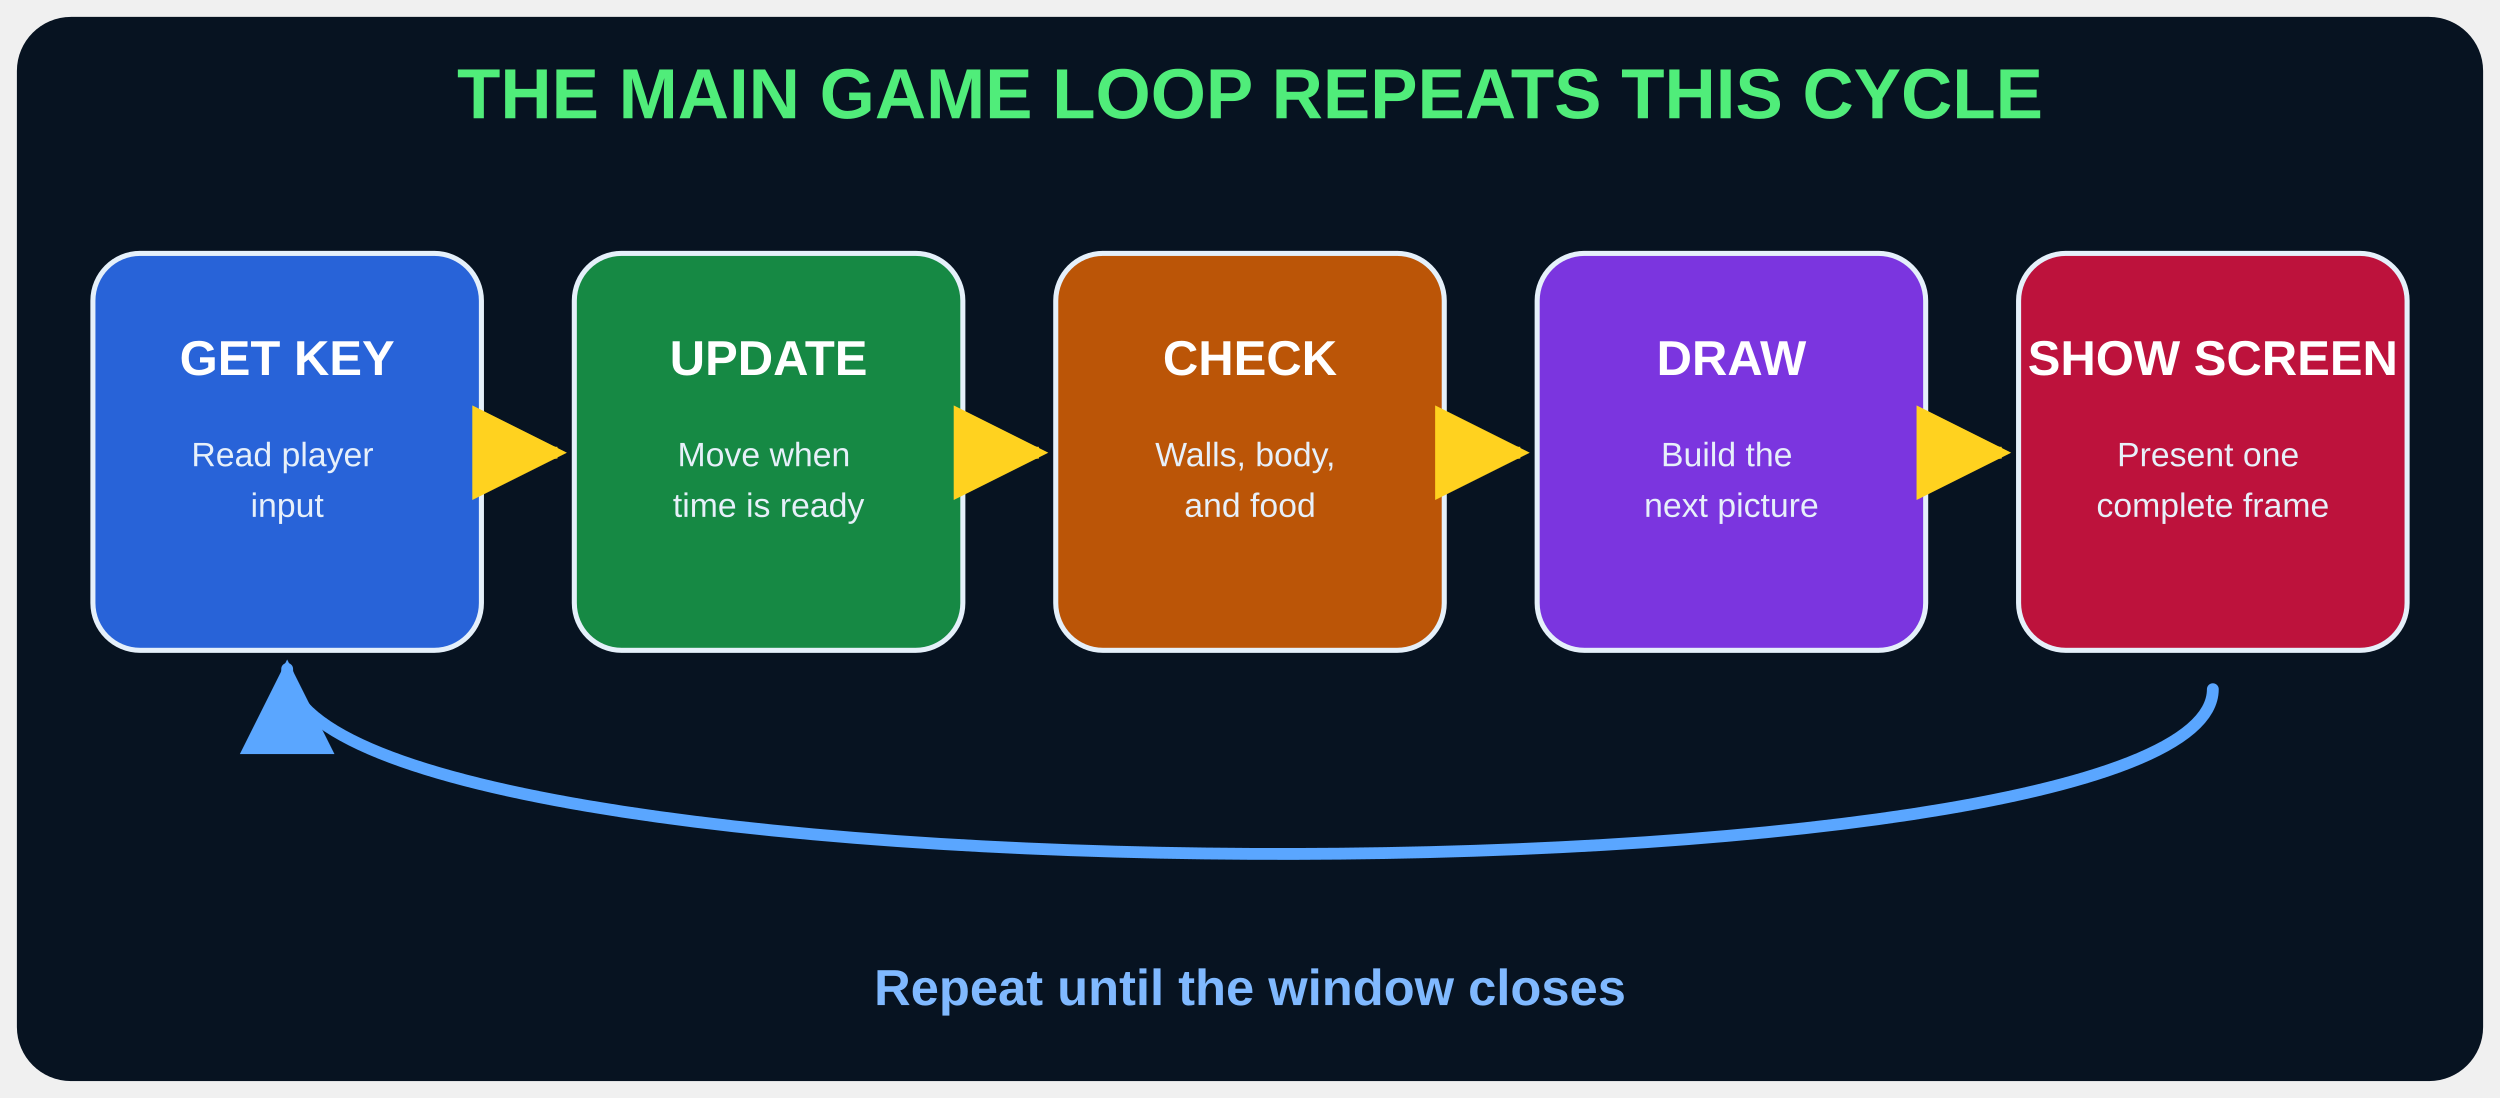
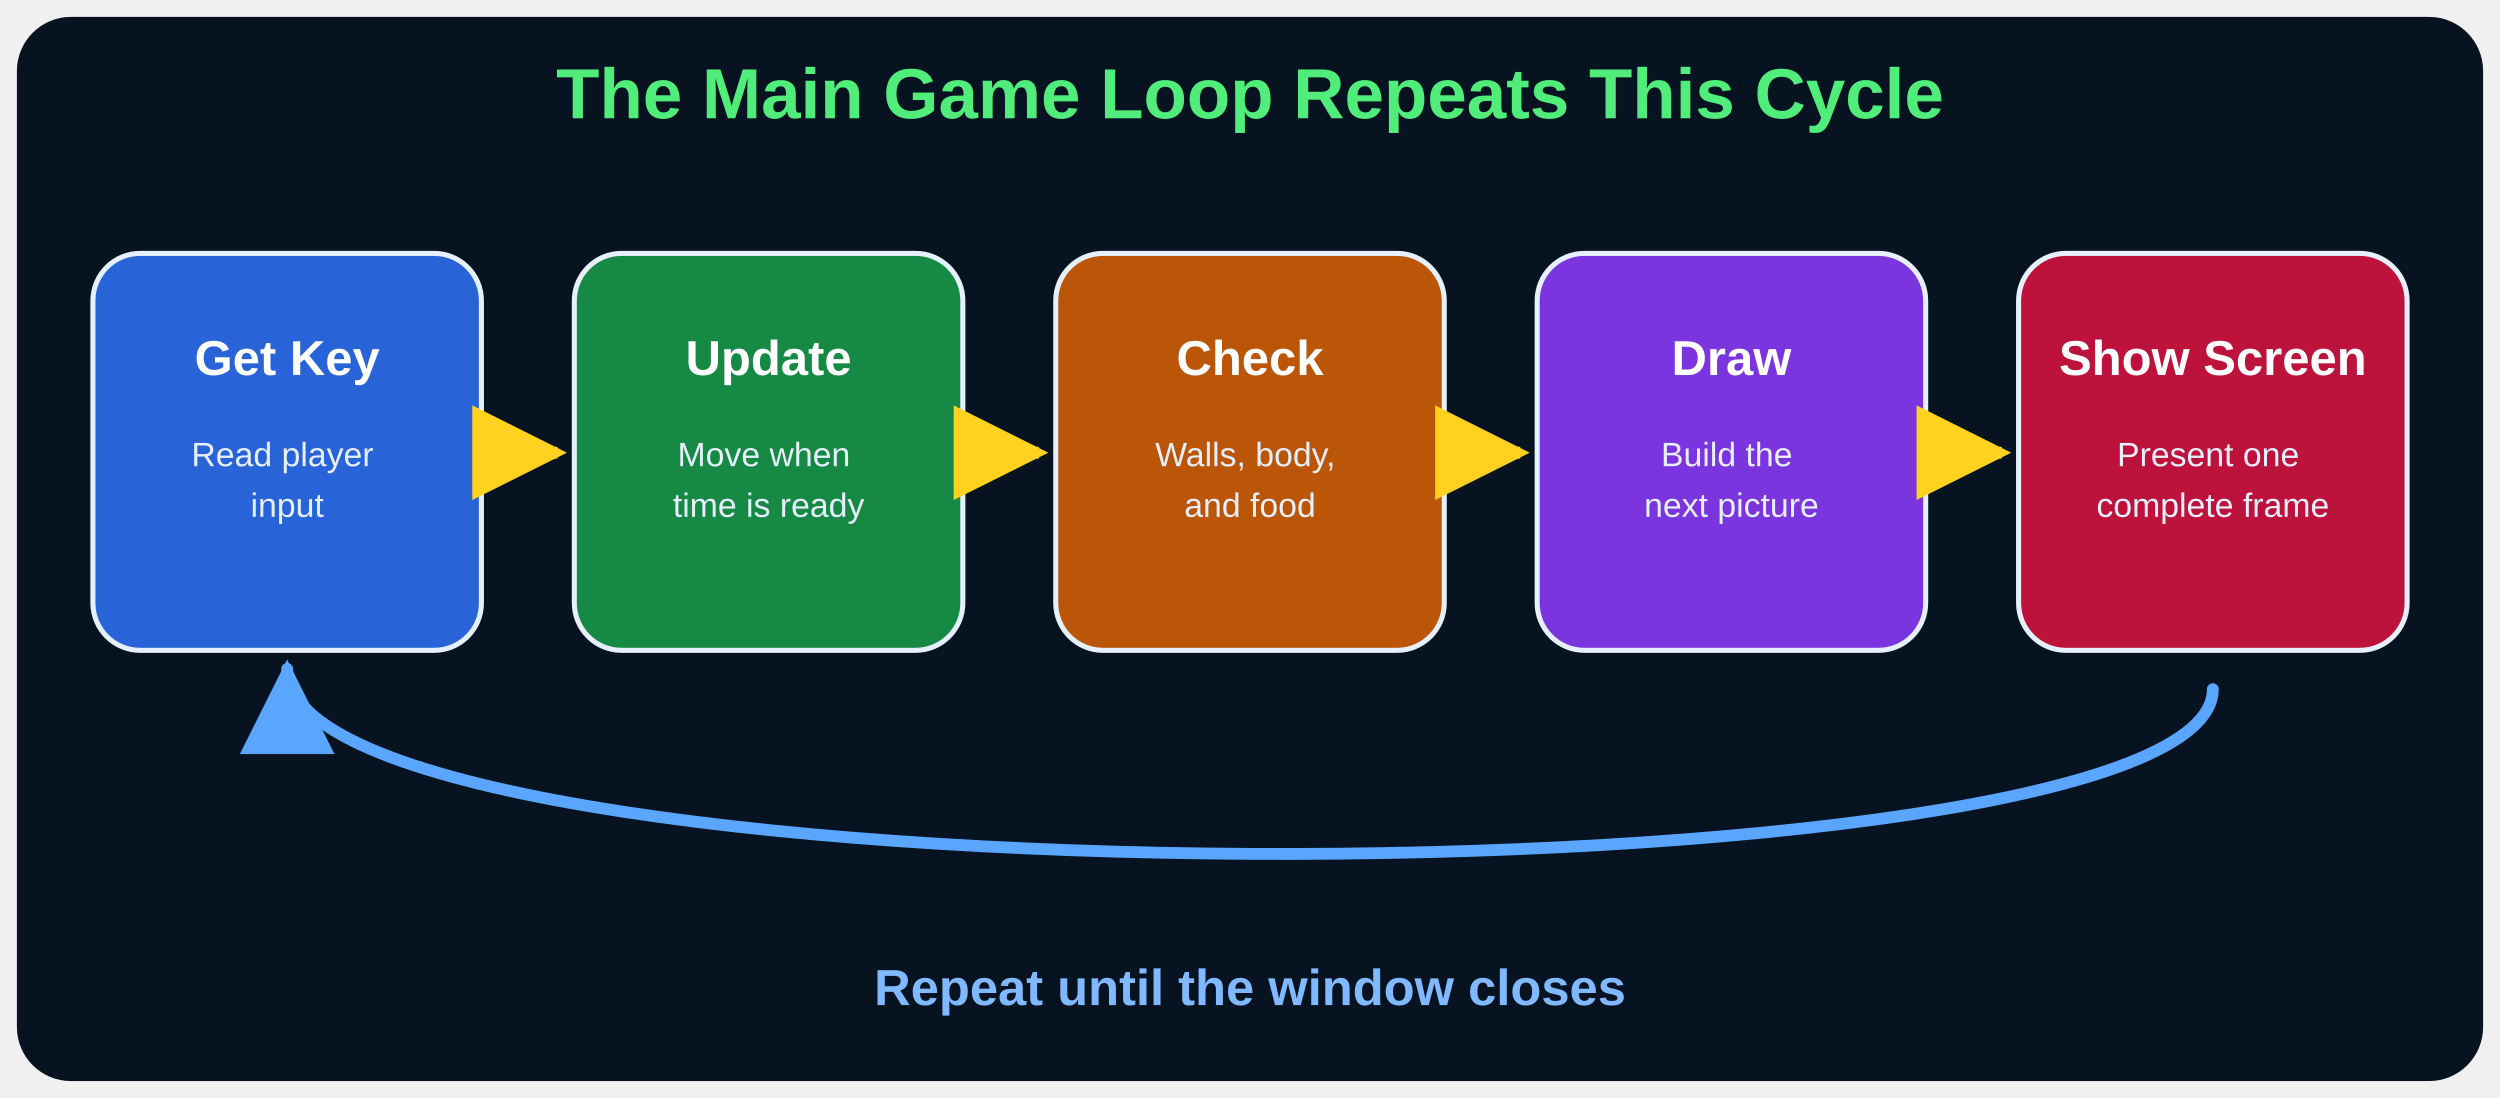
<svg xmlns="http://www.w3.org/2000/svg" viewBox="0 0 1480 650" role="img" aria-labelledby="t d">
  <defs>
    <marker id="yellowArrow" viewBox="0 0 10 10" markerWidth="8" markerHeight="8" refX="9" refY="5" orient="auto">
      <path d="M0,0 L10,5 L0,10 z" fill="#ffd21f" />
    </marker>
    <marker id="blueArrow" viewBox="0 0 10 10" markerWidth="8" markerHeight="8" refX="9" refY="5" orient="auto">
      <path d="M0,0 L10,5 L0,10 z" fill="#5aa6ff" />
    </marker>
  </defs>
  <rect x="10" y="10" width="1460" height="630" rx="32" fill="#071321" />
-   <text x="740" y="70" text-anchor="middle" fill="#50ed7a" font-family="Segoe UI, Arial" font-size="42" font-weight="900">THE MAIN GAME LOOP REPEATS THIS CYCLE</text>
+   <text x="740" y="70" text-anchor="middle" fill="#50ed7a" font-family="Segoe UI, Arial" font-size="42" font-weight="900">The Main Game Loop Repeats This Cycle</text>
  <g transform="translate(55 150)">
    <rect width="230" height="235" rx="28" fill="#2863d8" stroke="#e5f0fa" stroke-width="3" />
-     <text x="115" y="72" text-anchor="middle" fill="#fff" font-family="Segoe UI, Arial" font-size="29" font-weight="900">GET KEY</text>
+     <text x="115" y="72" text-anchor="middle" fill="#fff" font-family="Segoe UI, Arial" font-size="29" font-weight="900">Get Key</text>
    <text x="115" y="126" text-anchor="middle" fill="#e7f0fa" font-family="Segoe UI, Arial" font-size="20">
      <tspan x="115" dy="0">Read player</tspan>
      <tspan x="115" dy="30">input</tspan>
    </text>
  </g>
  <g transform="translate(340 150)">
    <rect width="230" height="235" rx="28" fill="#168944" stroke="#e5f0fa" stroke-width="3" />
-     <text x="115" y="72" text-anchor="middle" fill="#fff" font-family="Segoe UI, Arial" font-size="29" font-weight="900">UPDATE</text>
+     <text x="115" y="72" text-anchor="middle" fill="#fff" font-family="Segoe UI, Arial" font-size="29" font-weight="900">Update</text>
    <text x="115" y="126" text-anchor="middle" fill="#e7f0fa" font-family="Segoe UI, Arial" font-size="20">
      <tspan x="115" dy="0">Move when</tspan>
      <tspan x="115" dy="30">time is ready</tspan>
    </text>
  </g>
  <g transform="translate(625 150)">
    <rect width="230" height="235" rx="28" fill="#bb5507" stroke="#e5f0fa" stroke-width="3" />
-     <text x="115" y="72" text-anchor="middle" fill="#fff" font-family="Segoe UI, Arial" font-size="29" font-weight="900">CHECK</text>
+     <text x="115" y="72" text-anchor="middle" fill="#fff" font-family="Segoe UI, Arial" font-size="29" font-weight="900">Check</text>
    <text x="115" y="126" text-anchor="middle" fill="#e7f0fa" font-family="Segoe UI, Arial" font-size="20">
      <tspan x="115" dy="0">Walls, body,</tspan>
      <tspan x="115" dy="30">and food</tspan>
    </text>
  </g>
  <g transform="translate(910 150)">
    <rect width="230" height="235" rx="28" fill="#7b35df" stroke="#e5f0fa" stroke-width="3" />
-     <text x="115" y="72" text-anchor="middle" fill="#fff" font-family="Segoe UI, Arial" font-size="29" font-weight="900">DRAW</text>
+     <text x="115" y="72" text-anchor="middle" fill="#fff" font-family="Segoe UI, Arial" font-size="29" font-weight="900">Draw</text>
    <text x="115" y="126" text-anchor="middle" fill="#e7f0fa" font-family="Segoe UI, Arial" font-size="20">
      <tspan x="115" dy="0">Build the</tspan>
      <tspan x="115" dy="30">next picture</tspan>
    </text>
  </g>
  <g transform="translate(1195 150)">
    <rect width="230" height="235" rx="28" fill="#bd123c" stroke="#e5f0fa" stroke-width="3" />
-     <text x="115" y="72" text-anchor="middle" fill="#fff" font-family="Segoe UI, Arial" font-size="29" font-weight="900">SHOW SCREEN</text>
+     <text x="115" y="72" text-anchor="middle" fill="#fff" font-family="Segoe UI, Arial" font-size="29" font-weight="900">Show Screen</text>
    <text x="115" y="126" text-anchor="middle" fill="#e7f0fa" font-family="Segoe UI, Arial" font-size="20">
      <tspan x="115" dy="0">Present one</tspan>
      <tspan x="115" dy="30">complete frame</tspan>
    </text>
  </g>
  <g stroke="#ffd21f" stroke-width="7" fill="none" marker-end="url(#yellowArrow)">
    <line x1="285" y1="268" x2="330" y2="268" />
    <line x1="570" y1="268" x2="615" y2="268" />
    <line x1="855" y1="268" x2="900" y2="268" />
    <line x1="1140" y1="268" x2="1185" y2="268" />
  </g>
  <path d="M 1310 408 C 1310 540, 170 540, 170 396" fill="none" stroke="#5aa6ff" stroke-width="7" stroke-linecap="round" marker-end="url(#blueArrow)" />
  <text x="740" y="595" text-anchor="middle" fill="#80b9ff" font-family="Segoe UI, Arial" font-size="30" font-weight="900">Repeat until the window closes</text>
</svg>
